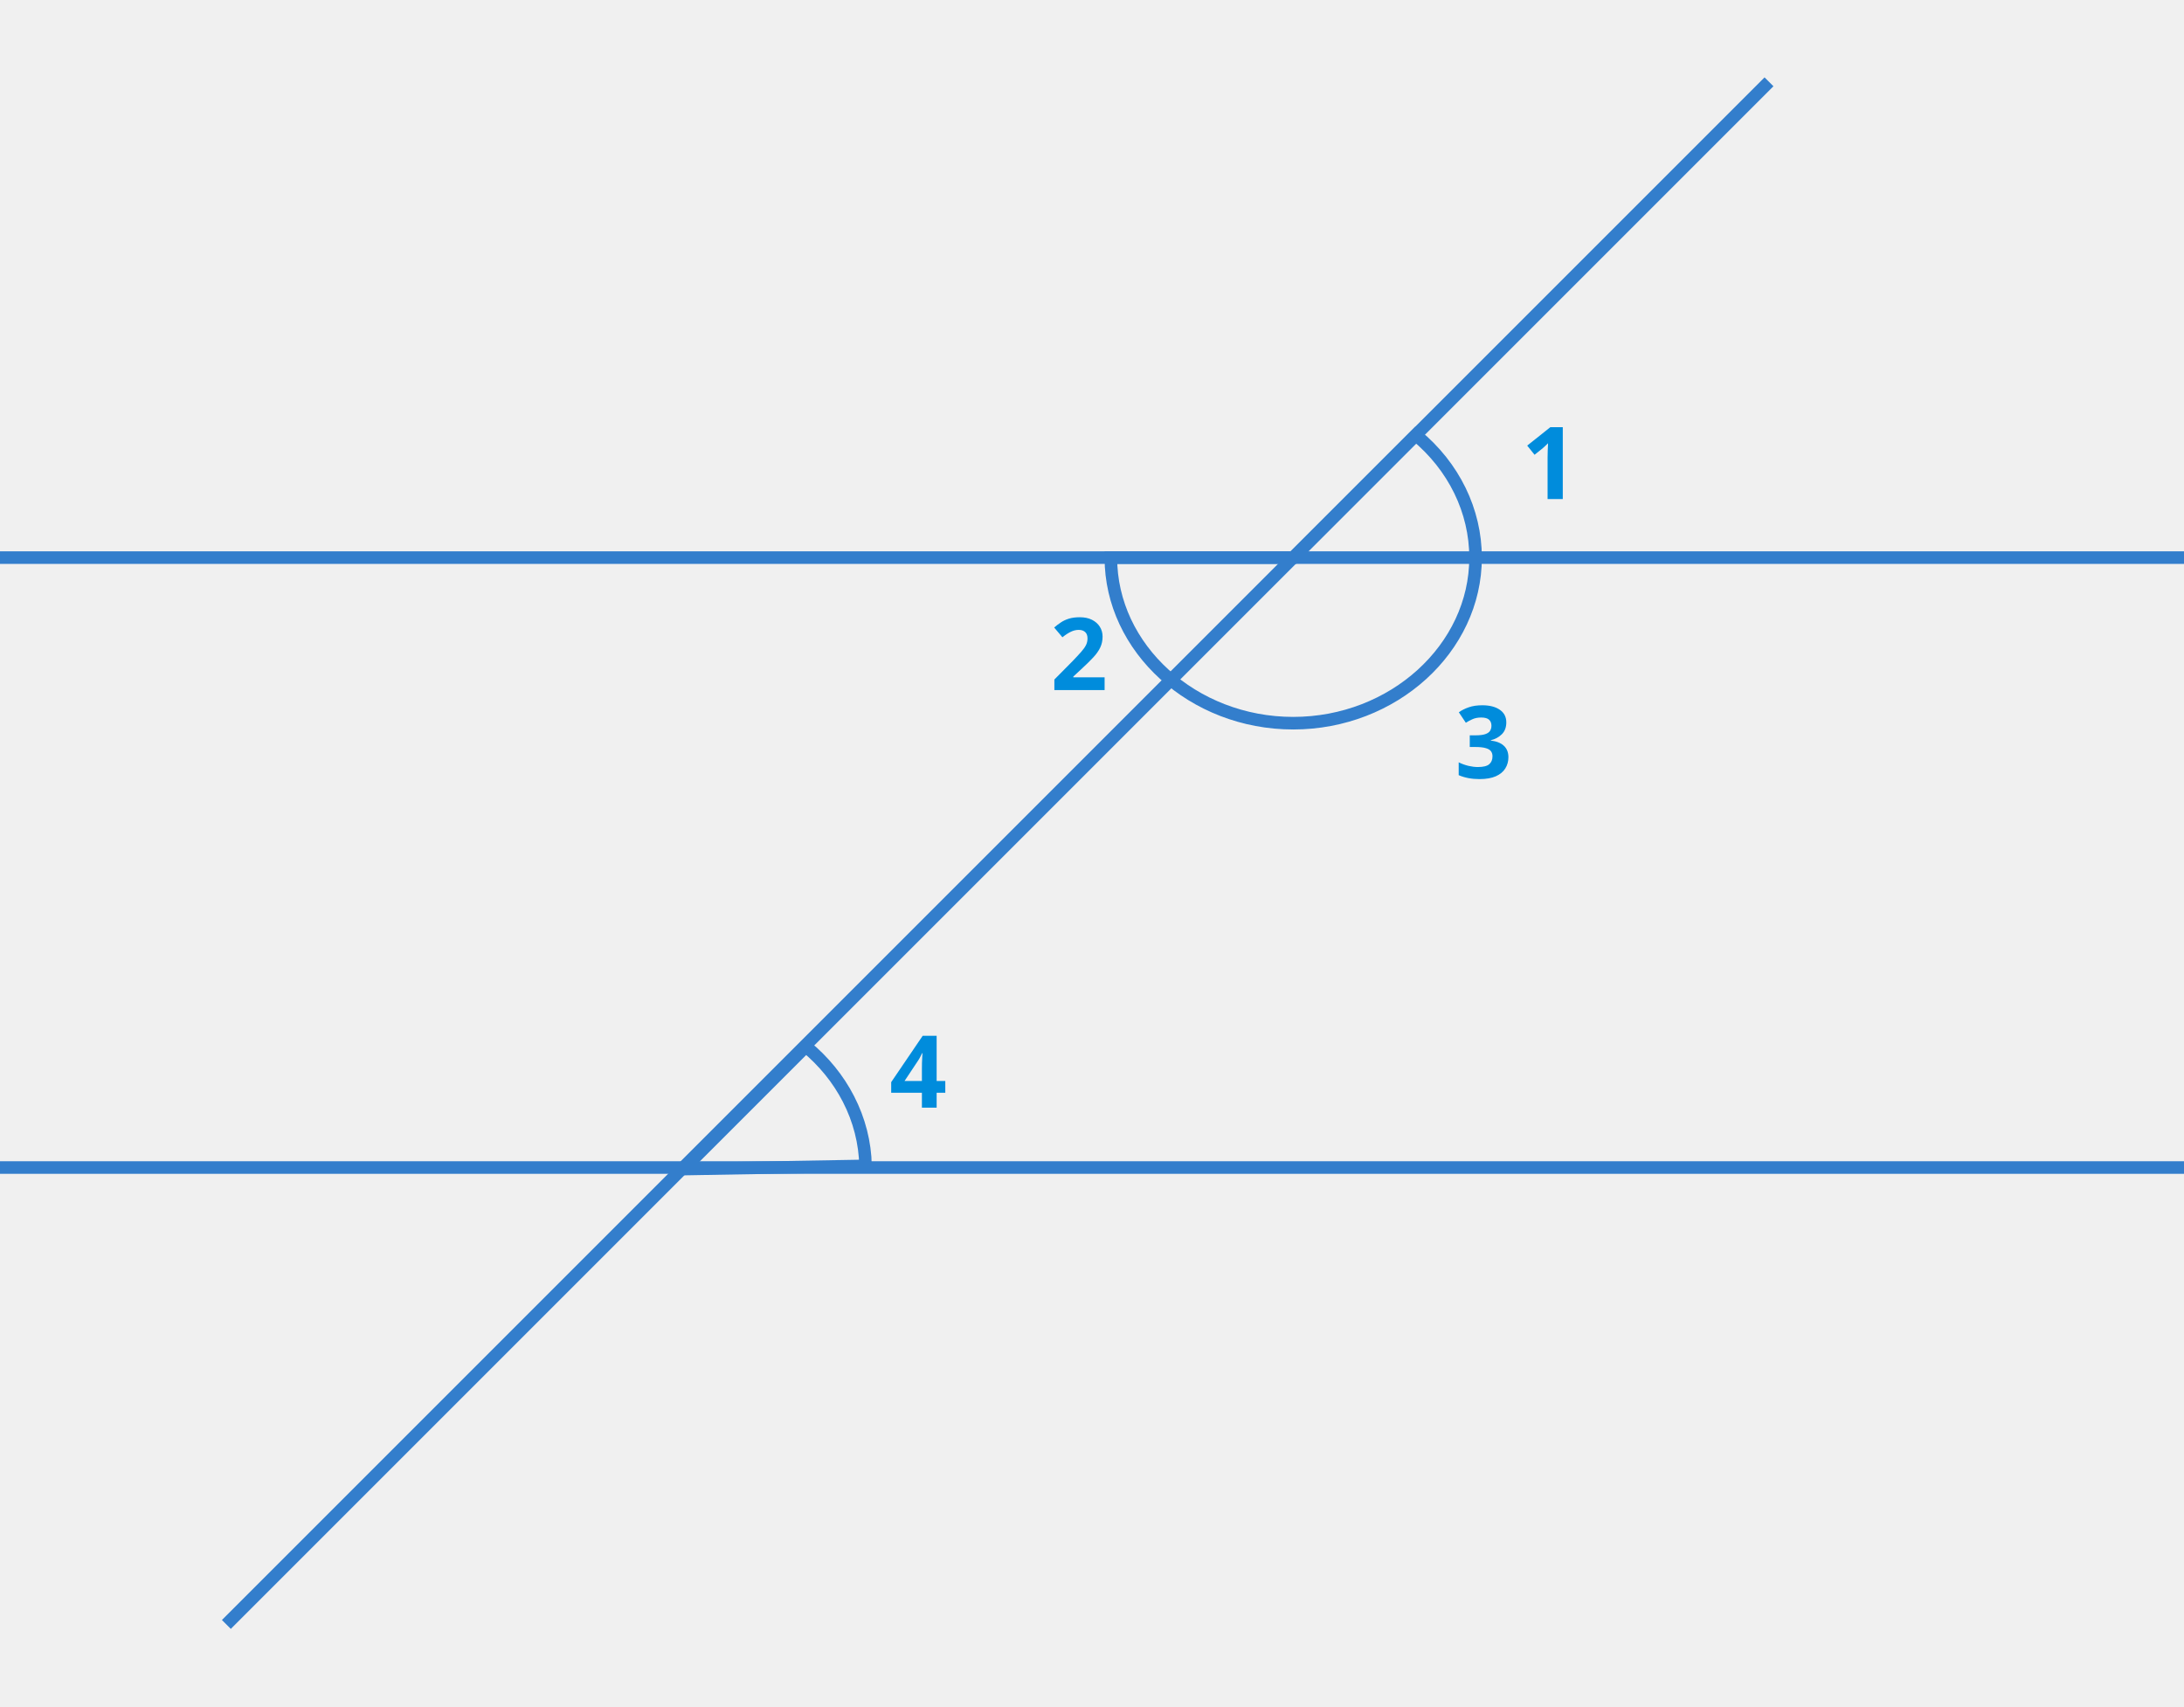
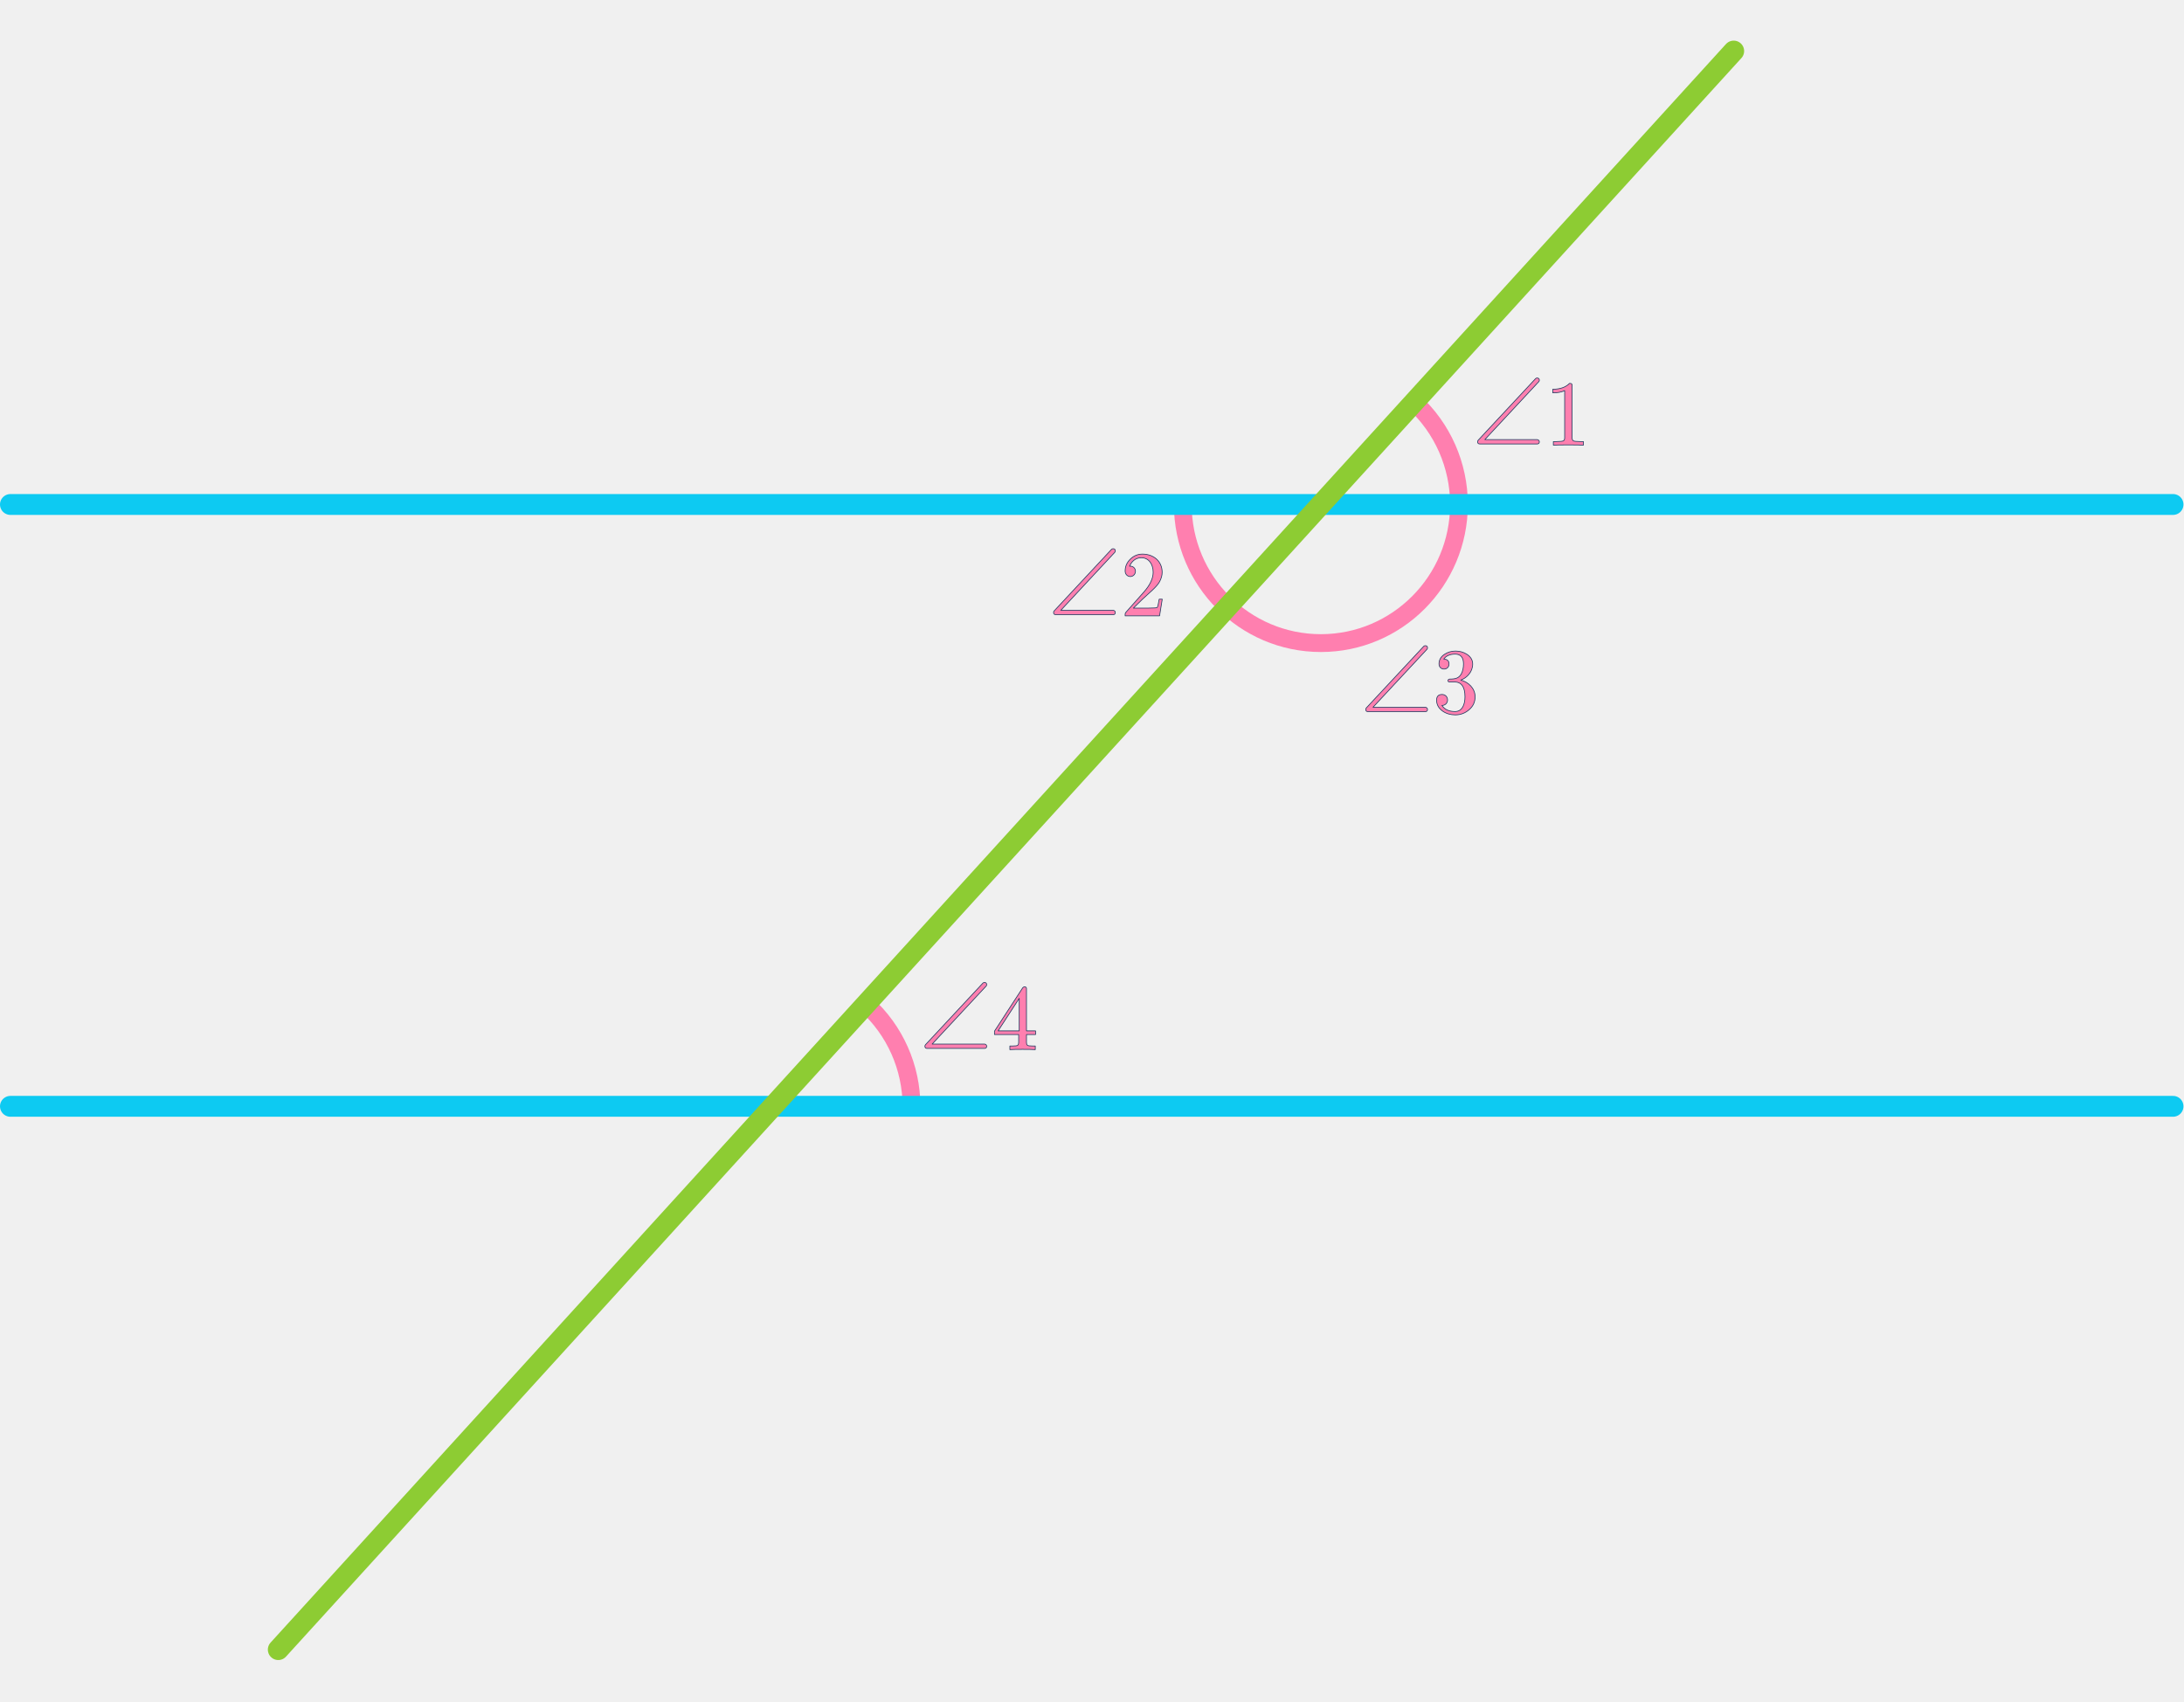
- <svg xmlns="http://www.w3.org/2000/svg" id="Layer_1" data-name="Layer 1" viewBox="0 0 521 369.41" width="256" height="200">
-   <defs>
-     <style>
-       .cls-1 {
-       fill: #fff;
-       }
- 
-       .cls-1, .cls-2 {
-       stroke: #337ecc;
-       stroke-miterlimit: 10;
-       stroke-width: 3px;
-       }
- 
-       .cls-2 {
-       fill: none;
-       }
- 
-       .cls-3, .cls-4 {
-       fill: #008cdc;
-       font-family: AcuminConcept-ExtraCondSemibold, 'Acumin Variable Concept';
-       font-size: 24px;
-       font-variation-settings: 'wght' 600, 'wdth' 50, 'slnt' 0;
-       font-weight: 600;
-       }
- 
-       .cls-4 {
-       letter-spacing: .02em;
-       }
-     </style>
-   </defs>
-   <line class="cls-1" y1="114.21" x2="521" y2="114.21" />
-   <line class="cls-2" y1="259.71" x2="521" y2="259.71" />
-   <line class="cls-2" x1="422" y1=".71" x2="54" y2="368.71" />
-   <path class="cls-2" d="M308.5,114.21l29.24-29.24c9.08,7.48,14.26,18.11,14.26,29.24,0,21.67-19.64,39.5-43.5,39.5s-43.5-17.83-43.5-39.5h43.5Z" />
-   <text class="cls-3" transform="translate(362.9 100.24)">
-     <tspan x="0" y="0">1</tspan>
-   </text>
-   <text class="cls-3" transform="translate(347.07 166.81)">
-     <tspan x="0" y="0">3</tspan>
-   </text>
-   <text class="cls-4" transform="translate(250.57 145.81)">
-     <tspan x="0" y="0">2</tspan>
-   </text>
-   <path class="cls-2" d="M163,260.07l29.24-29.24c4.27,3.52,7.72,7.77,10.16,12.52,2.58,5,3.97,10.44,4.08,15.97l-43.49.76Z" />
-   <text class="cls-3" transform="translate(212.19 245.42)">
-     <tspan x="0" y="0">4</tspan>
-   </text>
+ <svg xmlns="http://www.w3.org/2000/svg" width="276" height="215" viewBox="0 0 1309 971" version="1.1" xml:space="preserve" style="fill-rule:evenodd;clip-rule:evenodd;stroke-linecap:round;stroke-linejoin:round;stroke-miterlimit:1.5;">
+   <path d="M703.599,277.944l10.639,0c0,42.947 34.673,77.761 77.445,77.761c42.743,0 77.445,-34.843 77.445,-77.761c-0,-21.925 -9.219,-42.832 -25.385,-57.57l7.152,-7.909c18.387,16.763 28.872,40.542 28.872,65.479c0,48.814 -39.469,88.445 -88.084,88.445c-48.648,-0 -88.084,-39.598 -88.084,-88.445Z" style="fill:#ff7faf;" />
+   <path d="M551.648,639.058l-10.683,-0.046c0,-0.11 0.001,-0.221 0.001,-0.332c-0,-21.82 -9.243,-42.628 -25.455,-57.306l7.186,-7.873c18.439,16.694 28.952,40.361 28.952,65.179c-0,0.126 -0.001,0.252 -0.001,0.378Z" style="fill:#ff7faf;" />
+   <path d="M6.25,277.975l1296.18,-0" style="fill:none;stroke:#0dcaf2;stroke-width:12.5px;" />
+   <path d="M6.25,638.648l1296.18,0" style="fill:none;stroke:#0dcaf2;stroke-width:12.5px;" />
+   <path d="M1039.11,6.25l-872.321,957.982" style="fill:none;stroke:#8dcc33;stroke-width:12.5px;" />
+   <g>
+     <g>
+       <g>
+         <path id="MJX-105-NCM-N-2220" d="M921.292,239.099l-31.35,-0l32.351,-34.742c0.222,-0.222 0.333,-0.5 0.333,-0.834c0,-0.889 -0.444,-1.334 -1.334,-1.334c-0.389,0 -0.722,0.111 -0.945,0.389l-34.408,36.91c-0.222,0.278 -0.333,0.611 -0.333,0.889c-0,0.889 0.444,1.334 1.334,1.334l34.352,0c0.89,0 1.334,-0.445 1.334,-1.334c0,-0.667 -0.611,-1.278 -1.334,-1.278Z" style="fill:#ff7faf;fill-rule:nonzero;stroke:#1e3a5f;stroke-width:0.42px;stroke-linecap:butt;stroke-miterlimit:2;" />
+       </g>
+       <g>
+         <path id="MJX-105-NCM-N-31" d="M940.692,205.413c-2.279,2.335 -5.614,3.502 -10.006,3.502l0,2.168c2.891,0 5.281,-0.445 7.115,-1.334l0,28.127c0,1 -0.222,1.667 -0.722,1.945c-0.5,0.278 -1.89,0.445 -4.114,0.445l-1.945,-0l-0,2.168c1.39,-0.111 4.391,-0.167 9.005,-0.167c4.614,0 7.615,0.056 9.005,0.167l-0,-2.168l-1.946,-0c-2.279,-0 -3.668,-0.167 -4.113,-0.445c-0.445,-0.278 -0.723,-0.945 -0.723,-1.945l0,-30.795c0,-1.334 -0.111,-1.668 -1.556,-1.668Z" style="fill:#ff7faf;fill-rule:nonzero;stroke:#1e3a5f;stroke-width:0.42px;stroke-linecap:butt;stroke-miterlimit:2;" />
+       </g>
+     </g>
+   </g>
+   <g>
+     <g>
+       <g>
+         <path id="MJX-105-NCM-N-22201" d="M667.144,341.399l-31.351,0l32.351,-34.741c0.223,-0.223 0.334,-0.501 0.334,-0.834c-0,-0.89 -0.445,-1.334 -1.334,-1.334c-0.389,-0 -0.723,0.111 -0.945,0.389l-34.408,36.909c-0.223,0.278 -0.334,0.612 -0.334,0.89c0,0.889 0.445,1.334 1.334,1.334l34.353,-0c0.889,-0 1.334,-0.445 1.334,-1.334c-0,-0.667 -0.612,-1.279 -1.334,-1.279Z" style="fill:#ff7faf;fill-rule:nonzero;stroke:#1e3a5f;stroke-width:0.42px;stroke-linecap:butt;stroke-miterlimit:2;" />
+       </g>
+       <g>
+         <path id="MJX-105-NCM-N-32" d="M684.765,307.714c-2.835,-0 -5.225,1 -7.282,3.001c-2.057,2.002 -3.113,4.336 -3.113,7.171c0,1.89 1.39,3.28 3.113,3.28c1.668,-0 3.057,-1.445 3.057,-3.113c0,-1.834 -1.334,-3.113 -3.113,-3.113c-0.166,0 -0.278,0 -0.389,0.056c1.056,-2.724 3.502,-5.114 7.004,-5.114c4.558,-0 7.115,3.946 7.115,8.727c0,3.724 -1.89,7.726 -5.67,11.951l-10.45,11.784c-0.722,0.834 -0.667,0.778 -0.667,2.39l20.623,0l1.612,-10.005l-1.835,-0c-0.444,2.835 -0.833,4.447 -1.167,4.947c-0.278,0.278 -1.945,0.389 -5.003,0.389l-9.283,0l5.392,-5.281c3.78,-3.557 8.561,-7.393 10.173,-10.339c1.111,-1.945 1.667,-3.891 1.667,-5.836c0,-6.559 -5.114,-10.895 -11.784,-10.895Z" style="fill:#ff7faf;fill-rule:nonzero;stroke:#1e3a5f;stroke-width:0.42px;stroke-linecap:butt;stroke-miterlimit:2;" />
+       </g>
+     </g>
+   </g>
+   <g>
+     <g>
+       <g>
+         <path id="MJX-105-NCM-N-22202" d="M854.259,399.51l-31.351,-0l32.351,-34.742c0.222,-0.222 0.334,-0.5 0.334,-0.834c-0,-0.889 -0.445,-1.334 -1.334,-1.334c-0.39,0 -0.723,0.111 -0.945,0.389l-34.409,36.91c-0.222,0.278 -0.333,0.611 -0.333,0.889c-0,0.889 0.445,1.334 1.334,1.334l34.353,0c0.889,0 1.334,-0.445 1.334,-1.334c-0,-0.667 -0.612,-1.278 -1.334,-1.278Z" style="fill:#ff7faf;fill-rule:nonzero;stroke:#1e3a5f;stroke-width:0.42px;stroke-linecap:butt;stroke-miterlimit:2;" />
+       </g>
+       <g>
+         <path id="MJX-105-NCM-N-33" d="M875.548,383.223c3.669,-1.39 7.115,-4.892 7.115,-9.617c0,-2.39 -1.167,-4.336 -3.446,-5.836c-2.001,-1.279 -4.28,-1.946 -6.837,-1.946c-2.502,0 -4.67,0.667 -6.615,1.946c-2.168,1.445 -3.28,3.335 -3.28,5.725c0,1.834 1.223,3.113 3.002,3.113c1.779,-0 3.002,-1.279 3.002,-3.057c-0,-1.835 -1.056,-2.835 -3.169,-2.946c1.445,-1.946 3.725,-2.947 6.837,-2.947c3.336,0 5.003,1.946 5.003,5.893c0,2.334 -0.445,4.28 -1.278,5.892c-1.501,2.668 -3.558,3.168 -7.004,3.168c-0.667,0.111 -1.001,0.389 -1.001,0.89c0,0.833 0.389,0.833 1.501,0.833l2.39,0c4.169,0 6.282,2.946 6.282,8.894c-0,4.725 -1.724,8.839 -5.948,8.839c-3.613,-0 -6.282,-1.223 -7.894,-3.669c1.946,0.055 3.391,-1.39 3.391,-3.28c0,-1.89 -1.389,-3.279 -3.279,-3.279c-2.168,-0 -3.28,1.111 -3.28,3.39c0,2.724 1.223,4.892 3.669,6.615c2.168,1.501 4.725,2.224 7.56,2.224c3.168,-0 5.892,-1.057 8.282,-3.113c2.39,-2.057 3.557,-4.614 3.557,-7.727c0,-5.225 -4.113,-8.838 -8.56,-10.005Z" style="fill:#ff7faf;fill-rule:nonzero;stroke:#1e3a5f;stroke-width:0.42px;stroke-linecap:butt;stroke-miterlimit:2;" />
+       </g>
+     </g>
+   </g>
+   <g>
+     <g>
+       <g>
+         <path id="MJX-105-NCM-N-22203" d="M590.044,601.341l-31.351,0l32.352,-34.741c0.222,-0.223 0.333,-0.501 0.333,-0.834c0,-0.89 -0.445,-1.334 -1.334,-1.334c-0.389,-0 -0.723,0.111 -0.945,0.389l-34.408,36.909c-0.222,0.278 -0.334,0.612 -0.334,0.89c0,0.889 0.445,1.334 1.334,1.334l34.353,-0c0.889,-0 1.334,-0.445 1.334,-1.334c0,-0.667 -0.611,-1.279 -1.334,-1.279Z" style="fill:#ff7faf;fill-rule:nonzero;stroke:#1e3a5f;stroke-width:0.42px;stroke-linecap:butt;stroke-miterlimit:2;" />
+       </g>
+       <g>
+         <path id="MJX-105-NCM-N-34" d="M614.113,567.044c-0.5,0 -0.945,0.278 -1.279,0.779l-16.787,25.792l0,2.001l14.508,-0l0,4.558c0,1 -0.222,1.668 -0.611,1.945c-0.389,0.278 -1.445,0.39 -3.28,0.39l-1.389,-0l-0,2.167c1.612,-0.111 4.169,-0.166 7.615,-0.166c3.446,-0 6.003,0.055 7.615,0.166l0,-2.167l-1.389,-0c-1.835,-0 -2.891,-0.112 -3.28,-0.39c-0.389,-0.277 -0.611,-0.945 -0.611,-1.945l-0,-4.558l5.447,-0l0,-2.168l-5.447,-0l-0,-25.459c-0,-0.556 -0.389,-0.945 -1.112,-0.945m-3.224,6.893l-0,19.511l-12.674,-0l12.674,-19.511Z" style="fill:#ff7faf;fill-rule:nonzero;stroke:#1e3a5f;stroke-width:0.42px;stroke-linecap:butt;stroke-miterlimit:2;" />
+       </g>
+     </g>
+   </g>
</svg>
